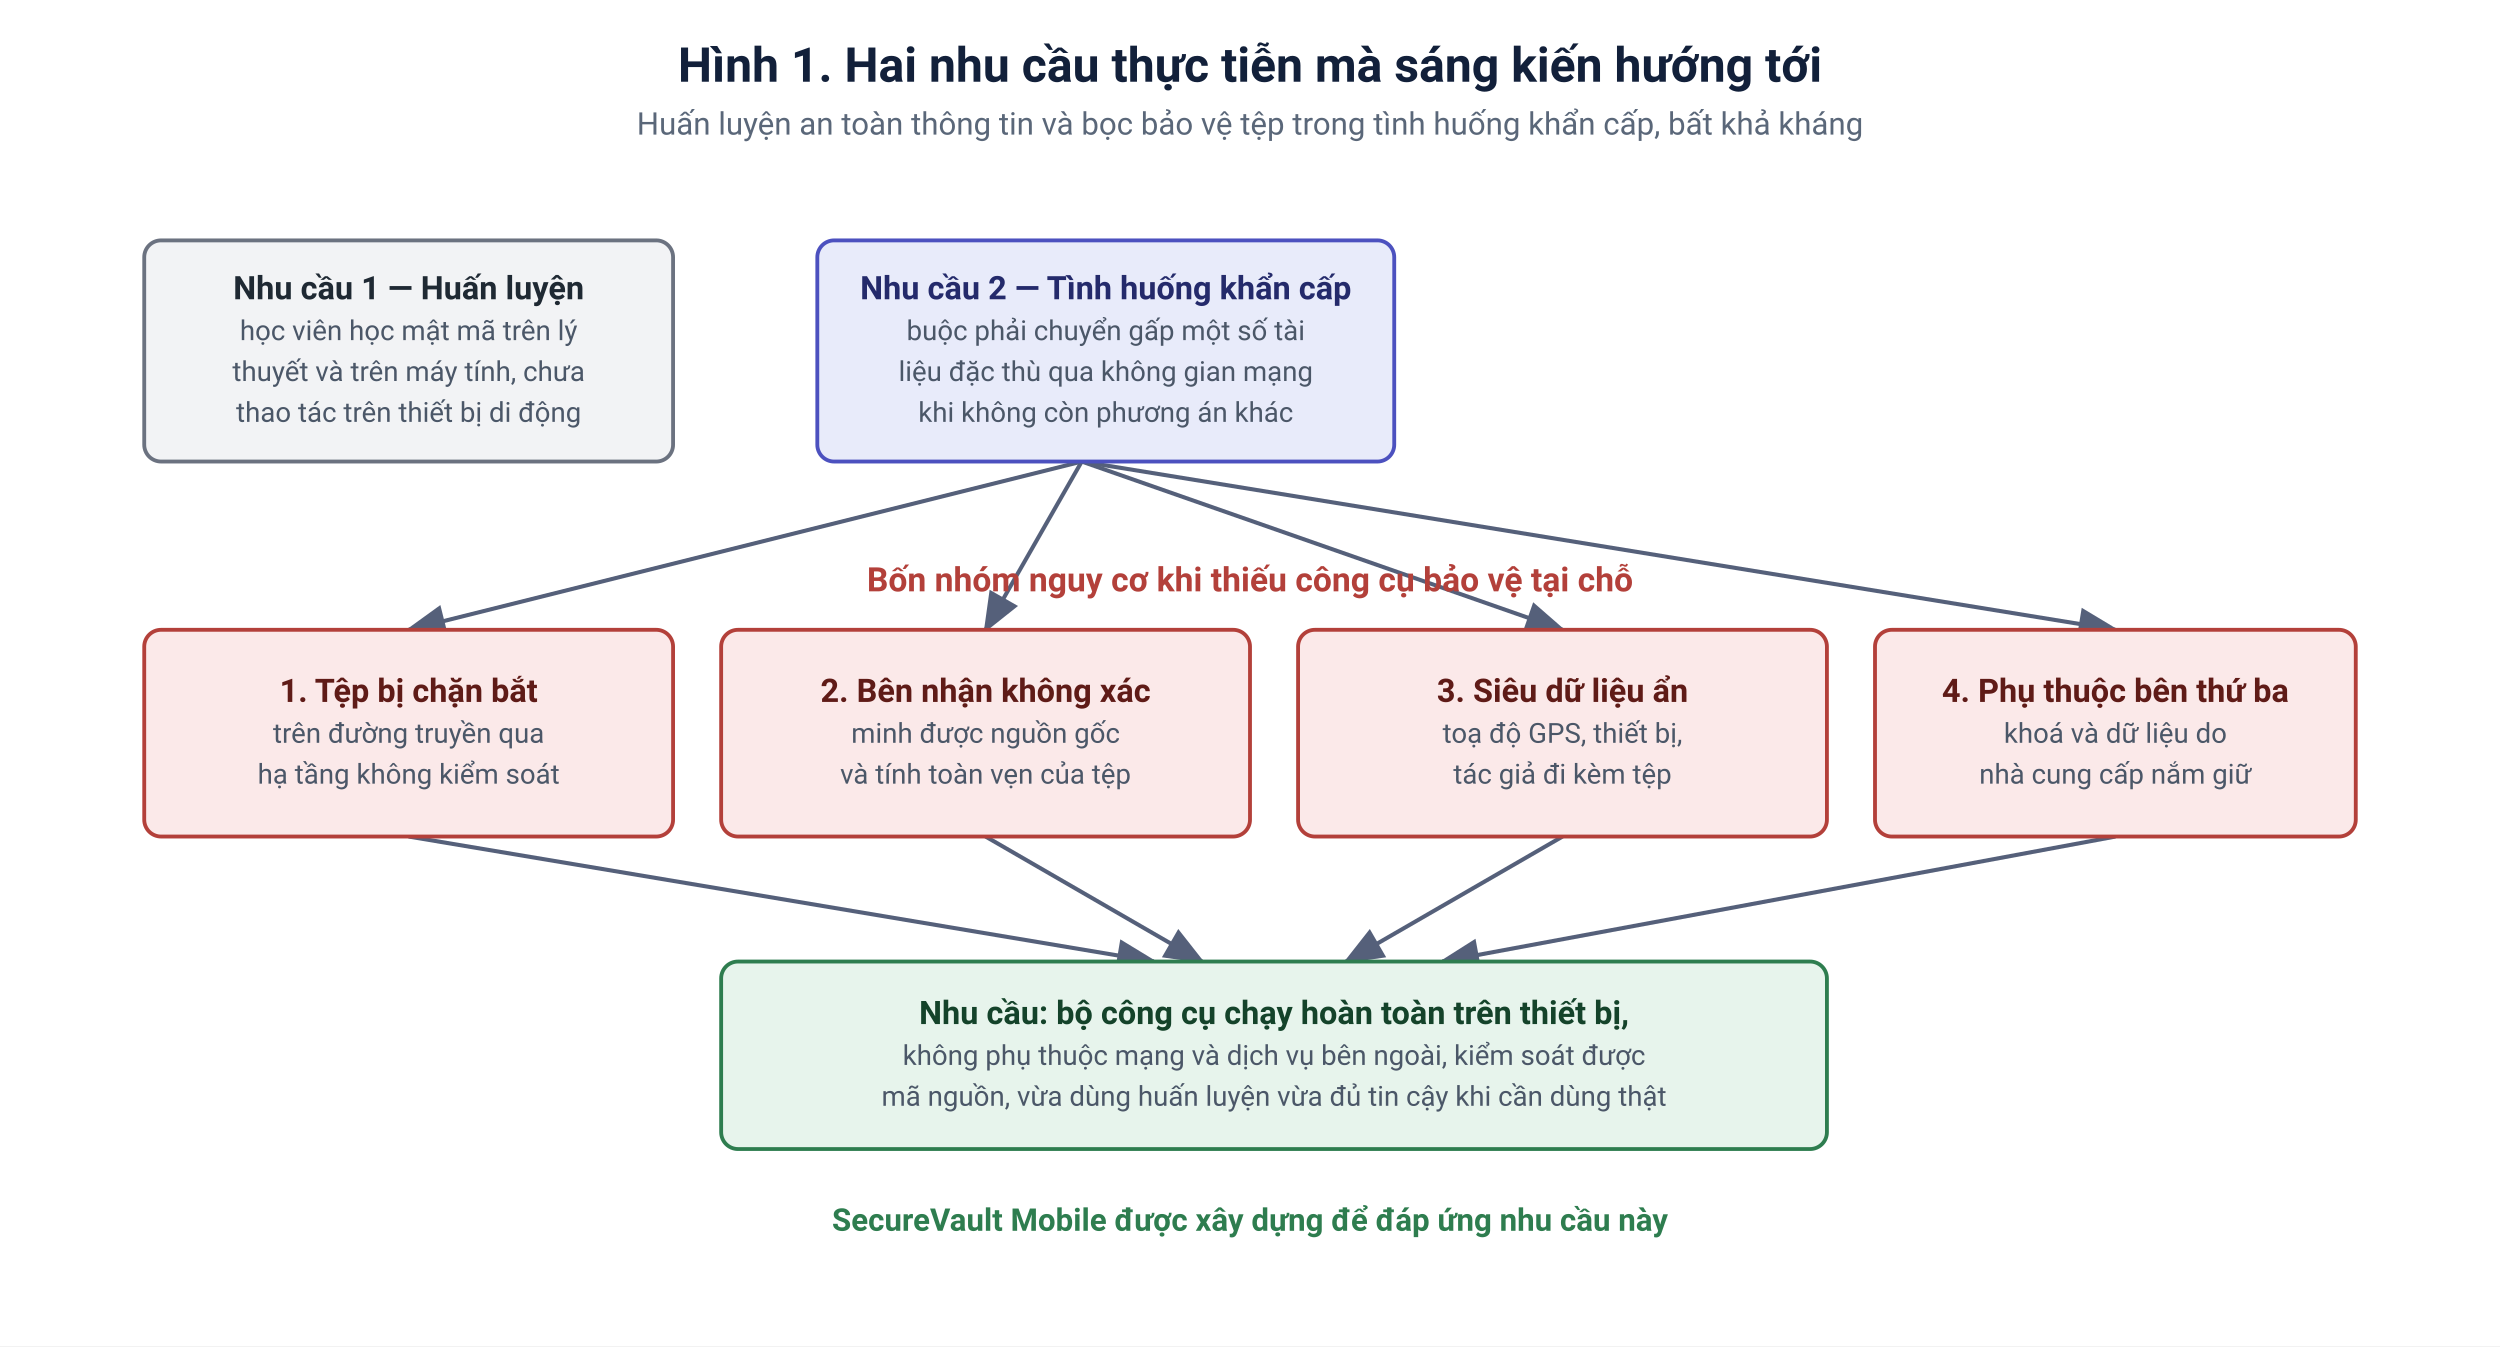
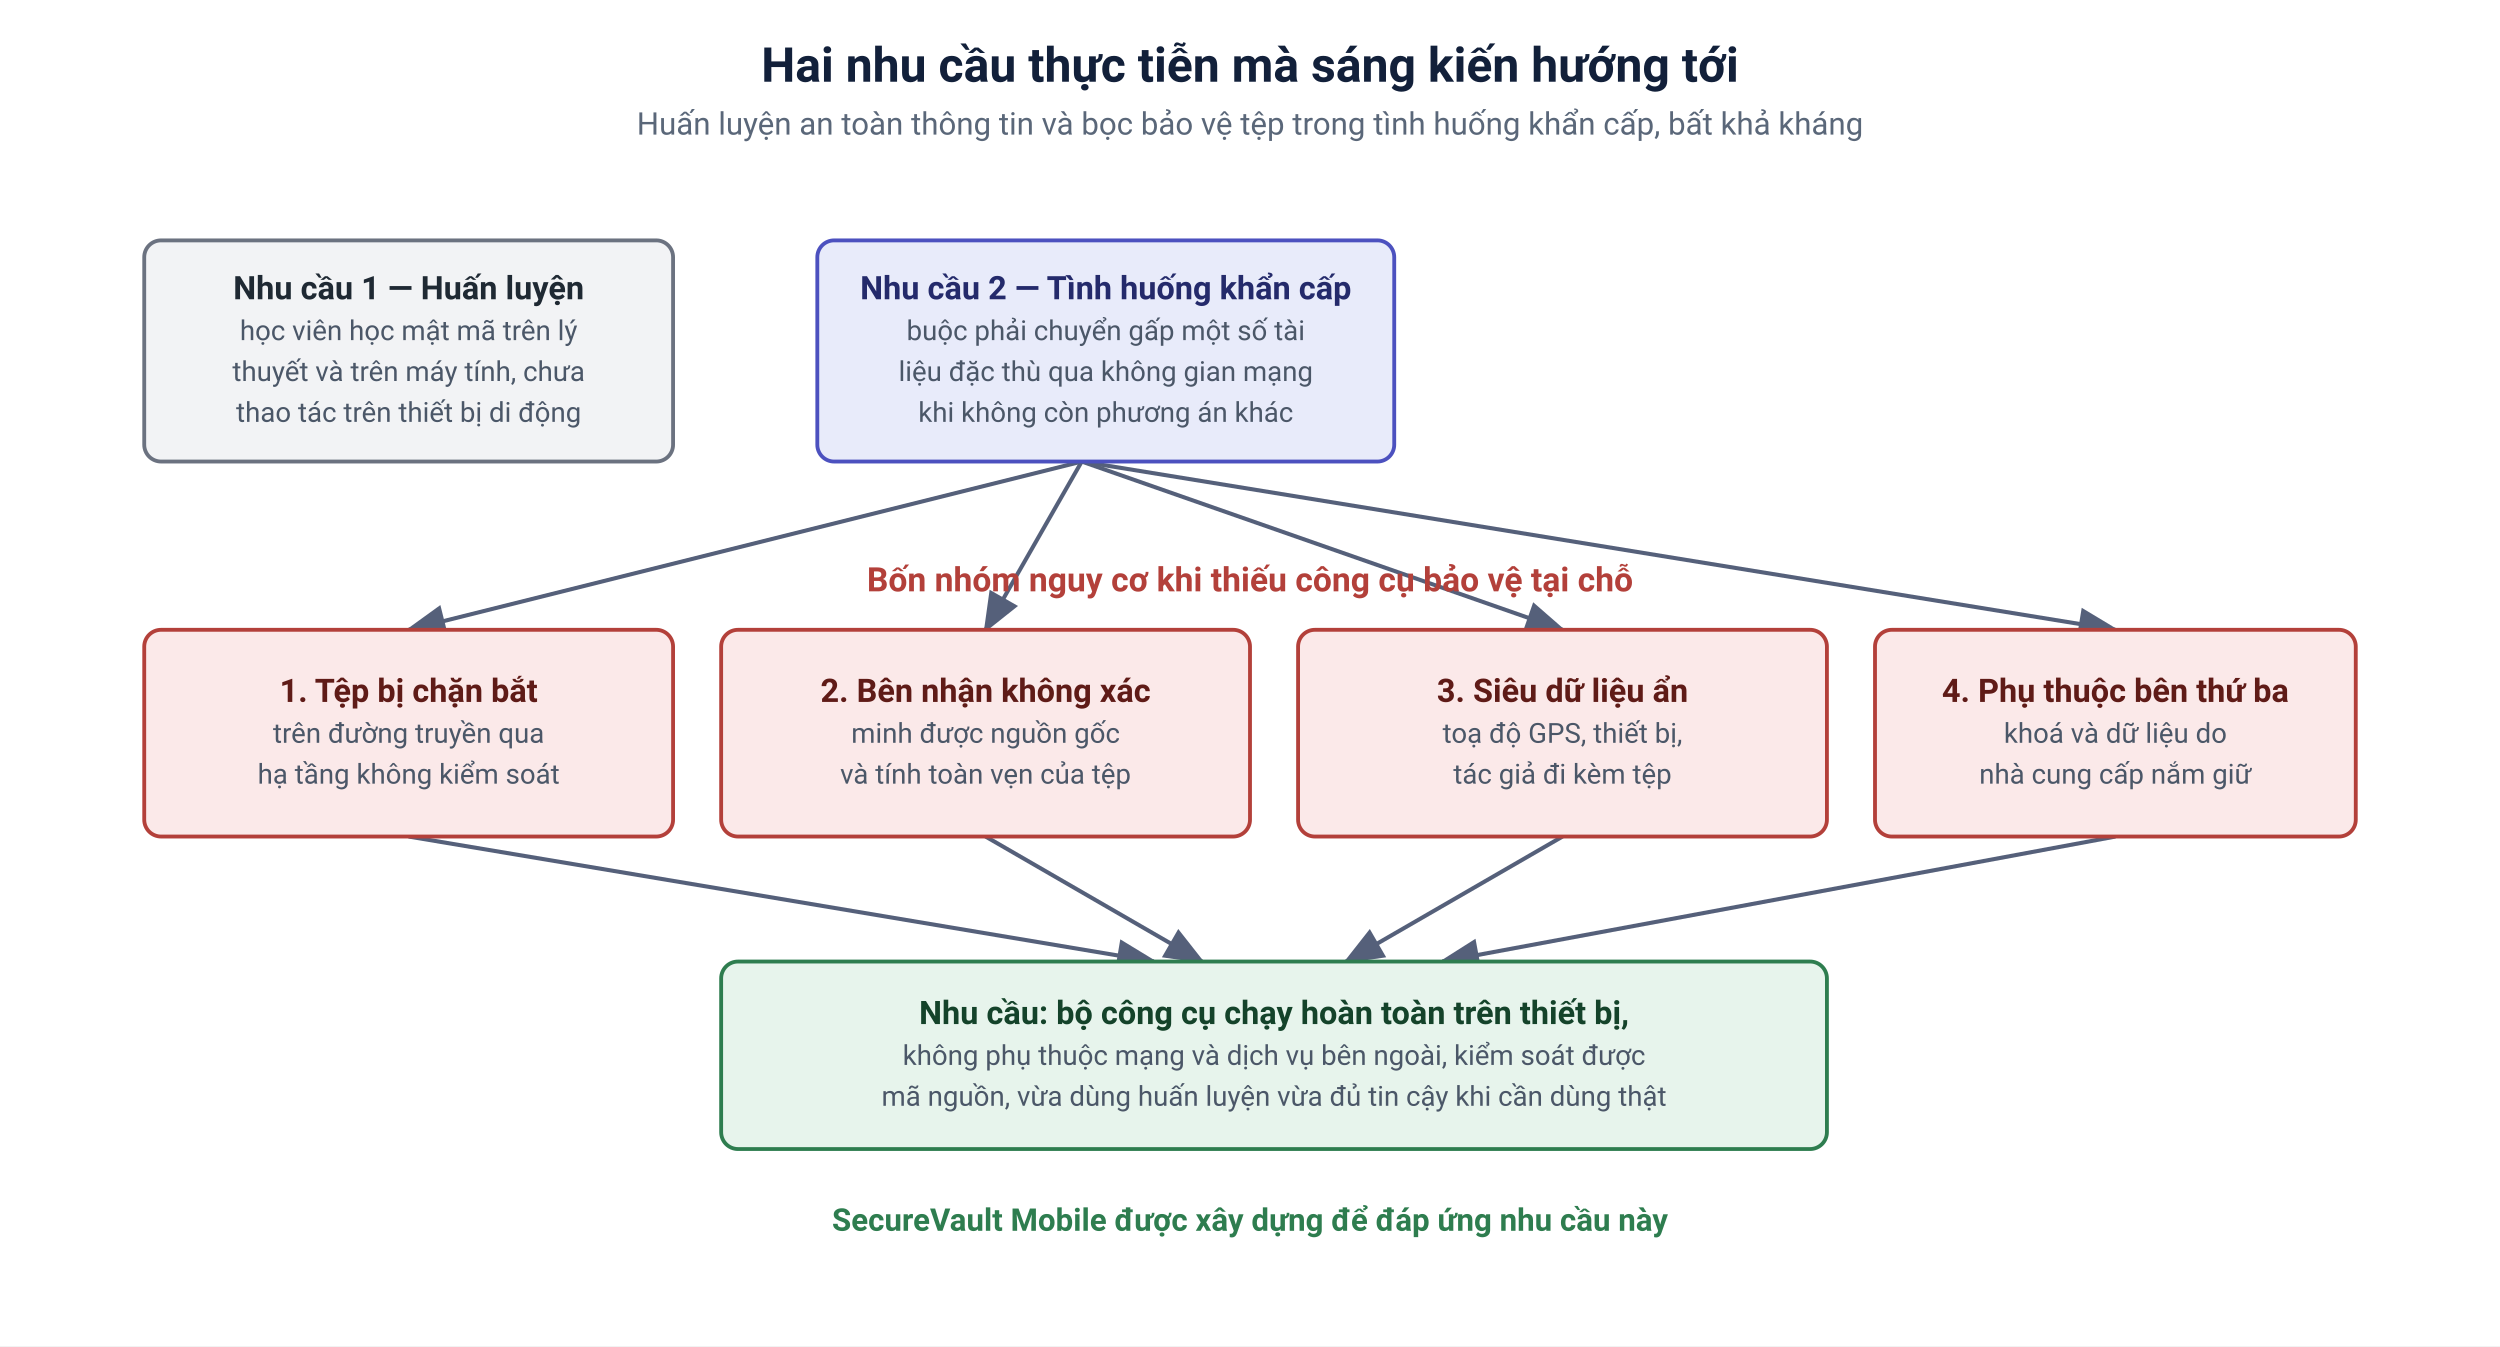
<svg xmlns="http://www.w3.org/2000/svg" width="1040" height="560" viewBox="0 0 1040 560" font-family="Segoe UI, Roboto, Helvetica, Arial, sans-serif">
  <rect width="1040" height="560" fill="#FFFFFF" />
  <defs>
    <marker id="ah" markerWidth="10" markerHeight="8" refX="9" refY="4" orient="auto">
      <path d="M0,0 L10,4 L0,8 z" fill="#55607A" />
    </marker>
  </defs>
-   <text x="520.0" y="34" font-size="20" font-weight="700" text-anchor="middle" fill="#12203A">Hình 1. Hai nhu cầu thực tiễn mà sáng kiến hướng tới</text>
+   <text x="520.0" y="34" font-size="20" font-weight="700" text-anchor="middle" fill="#12203A">Hai nhu cầu thực tiễn mà sáng kiến hướng tới</text>
  <text x="520.0" y="56" font-size="13" text-anchor="middle" fill="#5A6779">Huấn luyện an toàn thông tin và bọc bảo vệ tệp trong tình huống khẩn cấp, bất khả kháng</text>
  <line x1="450" y1="192" x2="170" y2="262" stroke="#55607A" stroke-width="1.7" marker-end="url(#ah)" />
  <line x1="450" y1="192" x2="410" y2="262" stroke="#55607A" stroke-width="1.7" marker-end="url(#ah)" />
  <line x1="450" y1="192" x2="650" y2="262" stroke="#55607A" stroke-width="1.7" marker-end="url(#ah)" />
  <line x1="450" y1="192" x2="880" y2="262" stroke="#55607A" stroke-width="1.7" marker-end="url(#ah)" />
  <line x1="170" y1="348" x2="480" y2="400" stroke="#55607A" stroke-width="1.7" marker-end="url(#ah)" />
  <line x1="410" y1="348" x2="500" y2="400" stroke="#55607A" stroke-width="1.7" marker-end="url(#ah)" />
  <line x1="650" y1="348" x2="560" y2="400" stroke="#55607A" stroke-width="1.7" marker-end="url(#ah)" />
  <line x1="880" y1="348" x2="600" y2="400" stroke="#55607A" stroke-width="1.7" marker-end="url(#ah)" />
  <rect x="60" y="100" width="220" height="92" rx="7" fill="#F2F3F5" stroke="#6B7280" stroke-width="1.6" />
  <text x="170.0" y="124.5" font-size="13.5" font-weight="600" text-anchor="middle" fill="#1F2933">Nhu cầu 1 — Huấn luyện</text>
  <text x="170.0" y="141.5" font-size="11.5" font-weight="400" text-anchor="middle" fill="#4B5768">học viên học mật mã trên lý</text>
  <text x="170.0" y="158.5" font-size="11.5" font-weight="400" text-anchor="middle" fill="#4B5768">thuyết và trên máy tính, chưa</text>
  <text x="170.0" y="175.5" font-size="11.5" font-weight="400" text-anchor="middle" fill="#4B5768">thao tác trên thiết bị di động</text>
  <rect x="340" y="100" width="240" height="92" rx="7" fill="#E8EBFA" stroke="#4C51BF" stroke-width="1.6" />
  <text x="460.0" y="124.5" font-size="13.5" font-weight="600" text-anchor="middle" fill="#242A6B">Nhu cầu 2 — Tình huống khẩn cấp</text>
  <text x="460.0" y="141.5" font-size="11.5" font-weight="400" text-anchor="middle" fill="#4B5768">buộc phải chuyển gấp một số tài</text>
  <text x="460.0" y="158.5" font-size="11.5" font-weight="400" text-anchor="middle" fill="#4B5768">liệu đặc thù qua không gian mạng</text>
  <text x="460.0" y="175.5" font-size="11.5" font-weight="400" text-anchor="middle" fill="#4B5768">khi không còn phương án khác</text>
  <rect x="60" y="262" width="220" height="86" rx="7" fill="#FBE9E9" stroke="#B3403A" stroke-width="1.6" />
  <text x="170.0" y="292.0" font-size="13.5" font-weight="600" text-anchor="middle" fill="#5F1B17">1. Tệp bị chặn bắt</text>
  <text x="170.0" y="309.0" font-size="11.5" font-weight="400" text-anchor="middle" fill="#4B5768">trên đường truyền qua</text>
  <text x="170.0" y="326.0" font-size="11.5" font-weight="400" text-anchor="middle" fill="#4B5768">hạ tầng không kiểm soát</text>
  <rect x="300" y="262" width="220" height="86" rx="7" fill="#FBE9E9" stroke="#B3403A" stroke-width="1.6" />
  <text x="410.0" y="292.0" font-size="13.5" font-weight="600" text-anchor="middle" fill="#5F1B17">2. Bên nhận không xác</text>
  <text x="410.0" y="309.0" font-size="11.5" font-weight="400" text-anchor="middle" fill="#4B5768">minh được nguồn gốc</text>
  <text x="410.0" y="326.0" font-size="11.5" font-weight="400" text-anchor="middle" fill="#4B5768">và tính toàn vẹn của tệp</text>
  <rect x="540" y="262" width="220" height="86" rx="7" fill="#FBE9E9" stroke="#B3403A" stroke-width="1.6" />
  <text x="650.0" y="292.0" font-size="13.5" font-weight="600" text-anchor="middle" fill="#5F1B17">3. Siêu dữ liệu ẩn</text>
  <text x="650.0" y="309.0" font-size="11.5" font-weight="400" text-anchor="middle" fill="#4B5768">toạ độ GPS, thiết bị,</text>
  <text x="650.0" y="326.0" font-size="11.5" font-weight="400" text-anchor="middle" fill="#4B5768">tác giả đi kèm tệp</text>
  <rect x="780" y="262" width="200" height="86" rx="7" fill="#FBE9E9" stroke="#B3403A" stroke-width="1.6" />
  <text x="880.0" y="292.0" font-size="13.5" font-weight="600" text-anchor="middle" fill="#5F1B17">4. Phụ thuộc bên thứ ba</text>
  <text x="880.0" y="309.0" font-size="11.5" font-weight="400" text-anchor="middle" fill="#4B5768">khoá và dữ liệu do</text>
  <text x="880.0" y="326.0" font-size="11.5" font-weight="400" text-anchor="middle" fill="#4B5768">nhà cung cấp nắm giữ</text>
  <rect x="300" y="400" width="460" height="78" rx="7" fill="#E7F4EC" stroke="#2E7D4F" stroke-width="1.6" />
  <text x="530.0" y="426.0" font-size="13.5" font-weight="600" text-anchor="middle" fill="#14432A">Nhu cầu: bộ công cụ chạy hoàn toàn trên thiết bị,</text>
  <text x="530.0" y="443.0" font-size="11.5" font-weight="400" text-anchor="middle" fill="#4B5768">không phụ thuộc mạng và dịch vụ bên ngoài, kiểm soát được</text>
  <text x="530.0" y="460.0" font-size="11.5" font-weight="400" text-anchor="middle" fill="#4B5768">mã nguồn, vừa dùng huấn luyện vừa đủ tin cậy khi cần dùng thật</text>
  <text x="520" y="246" font-size="14" font-weight="700" text-anchor="middle" fill="#B3403A">Bốn nhóm nguy cơ khi thiếu công cụ bảo vệ tại chỗ</text>
  <text x="520" y="512" font-size="13" font-weight="700" text-anchor="middle" fill="#2E7D4F">SecureVault Mobile được xây dựng để đáp ứng nhu cầu này</text>
</svg>
